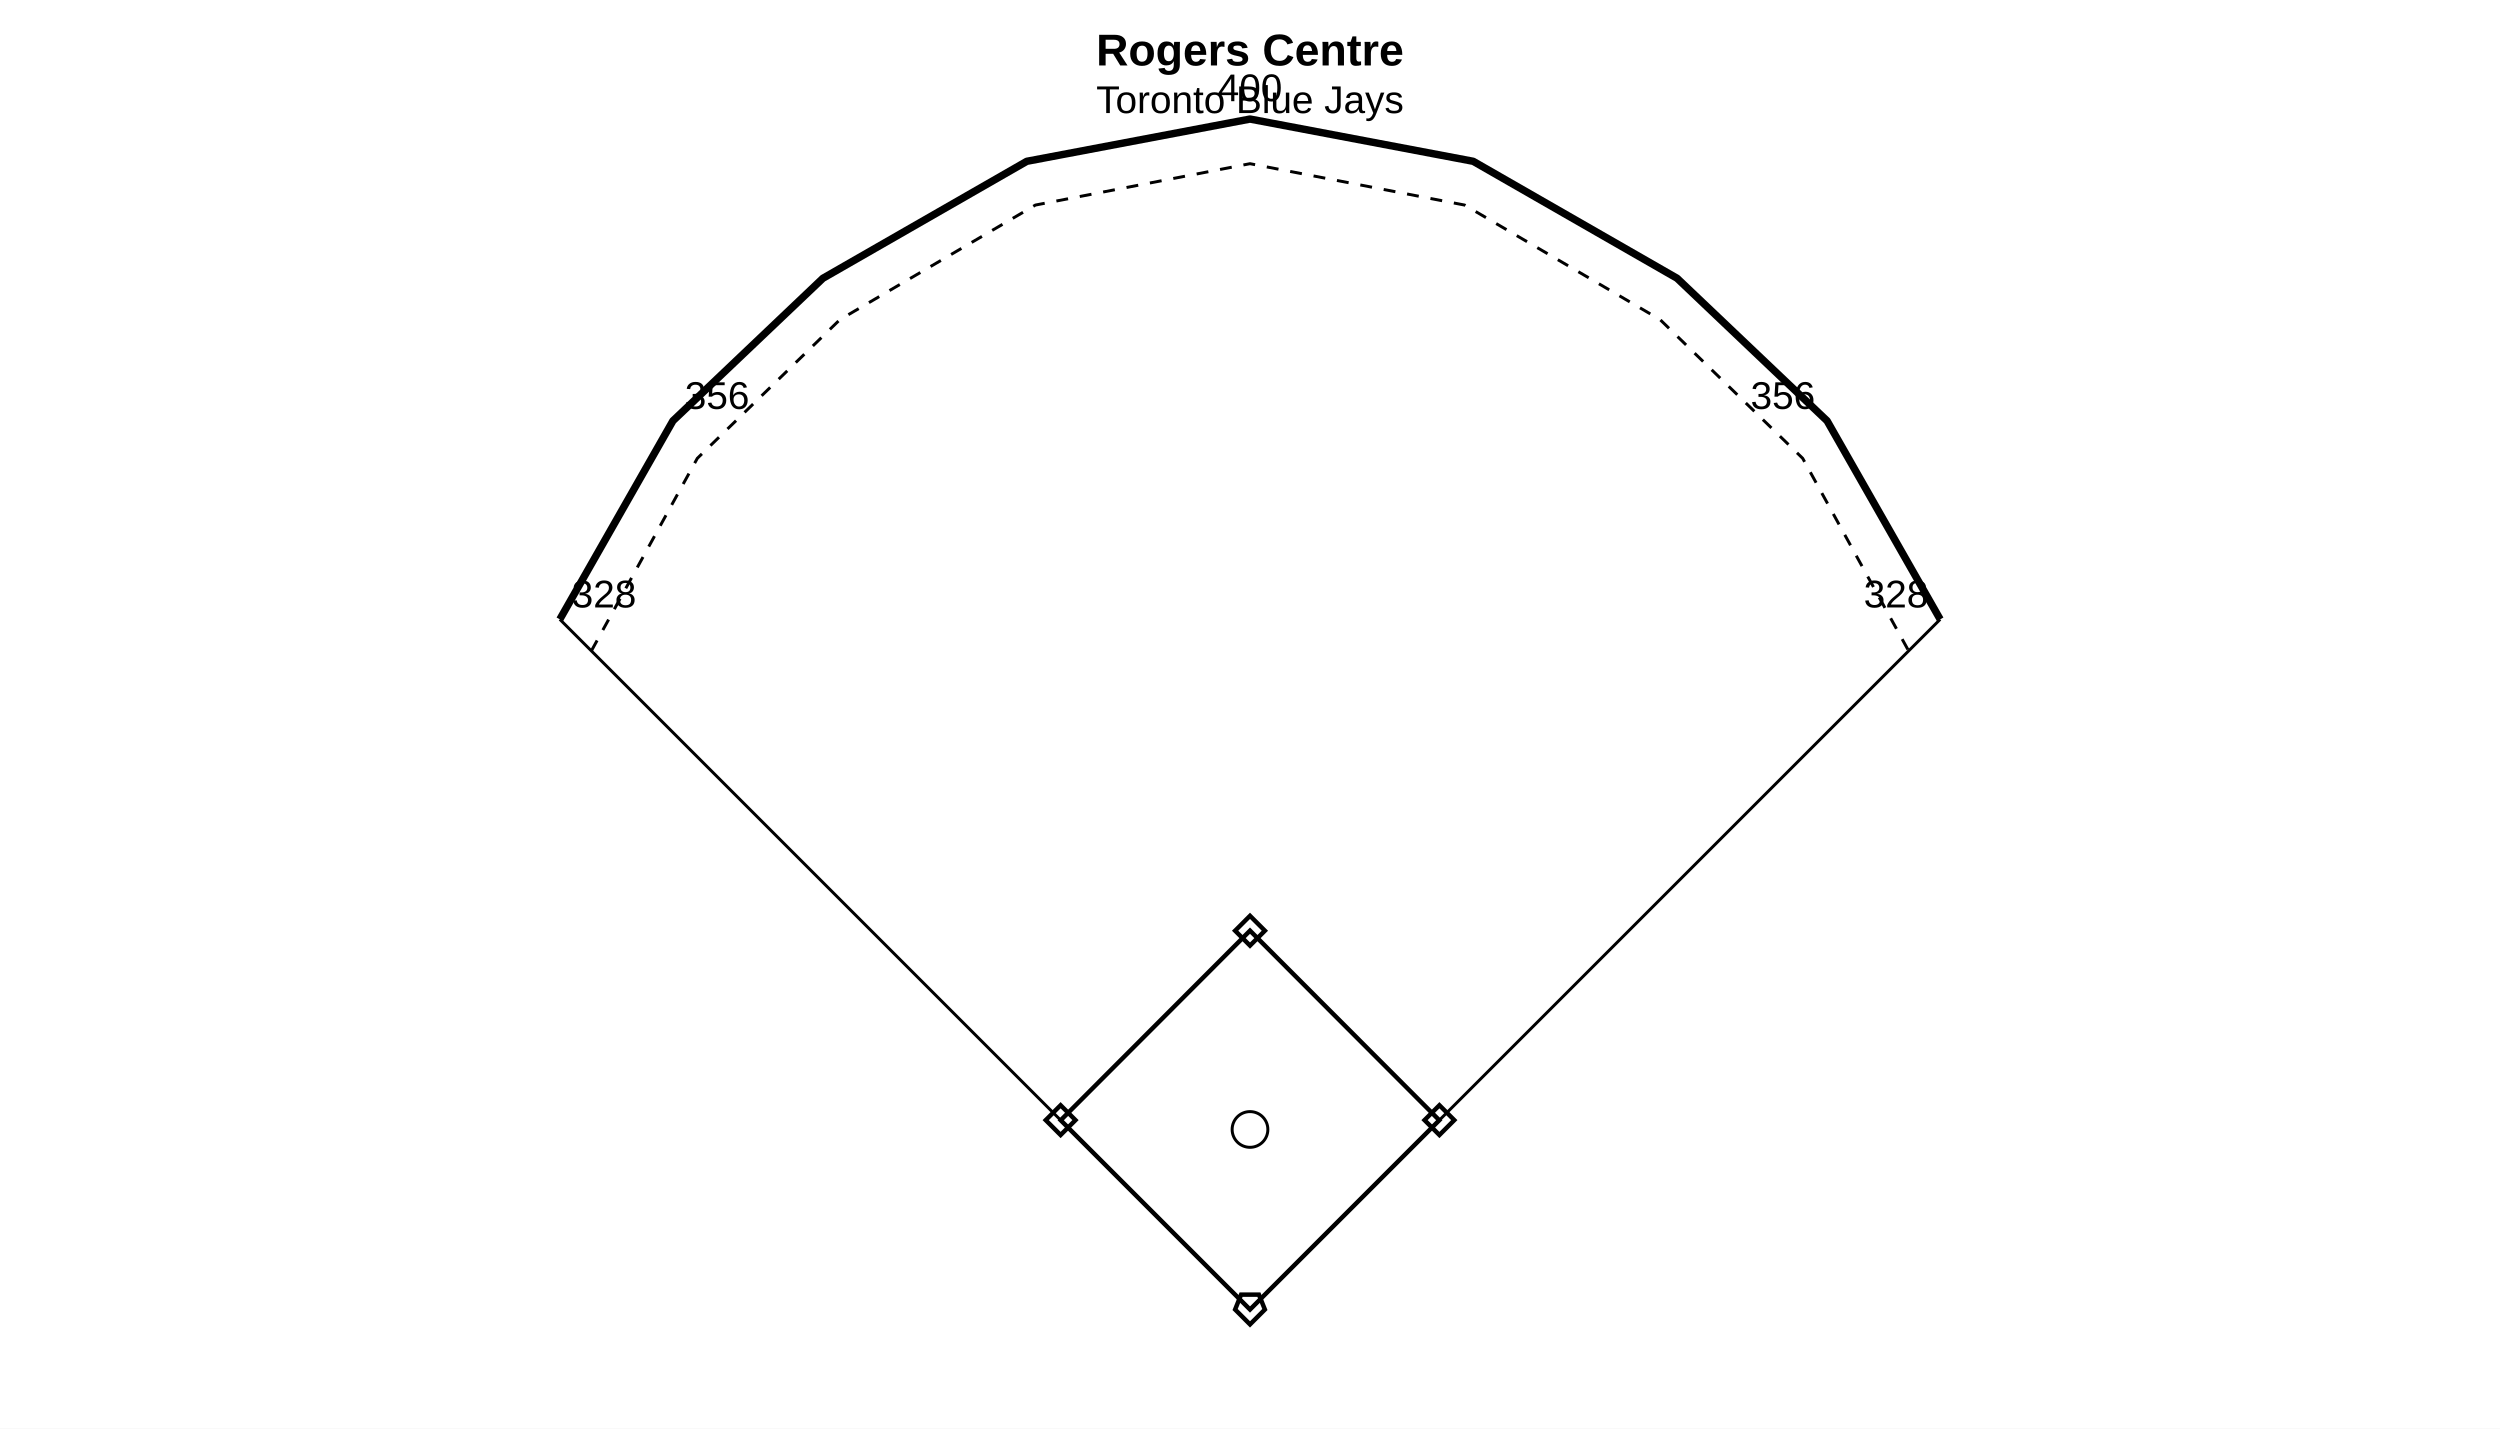
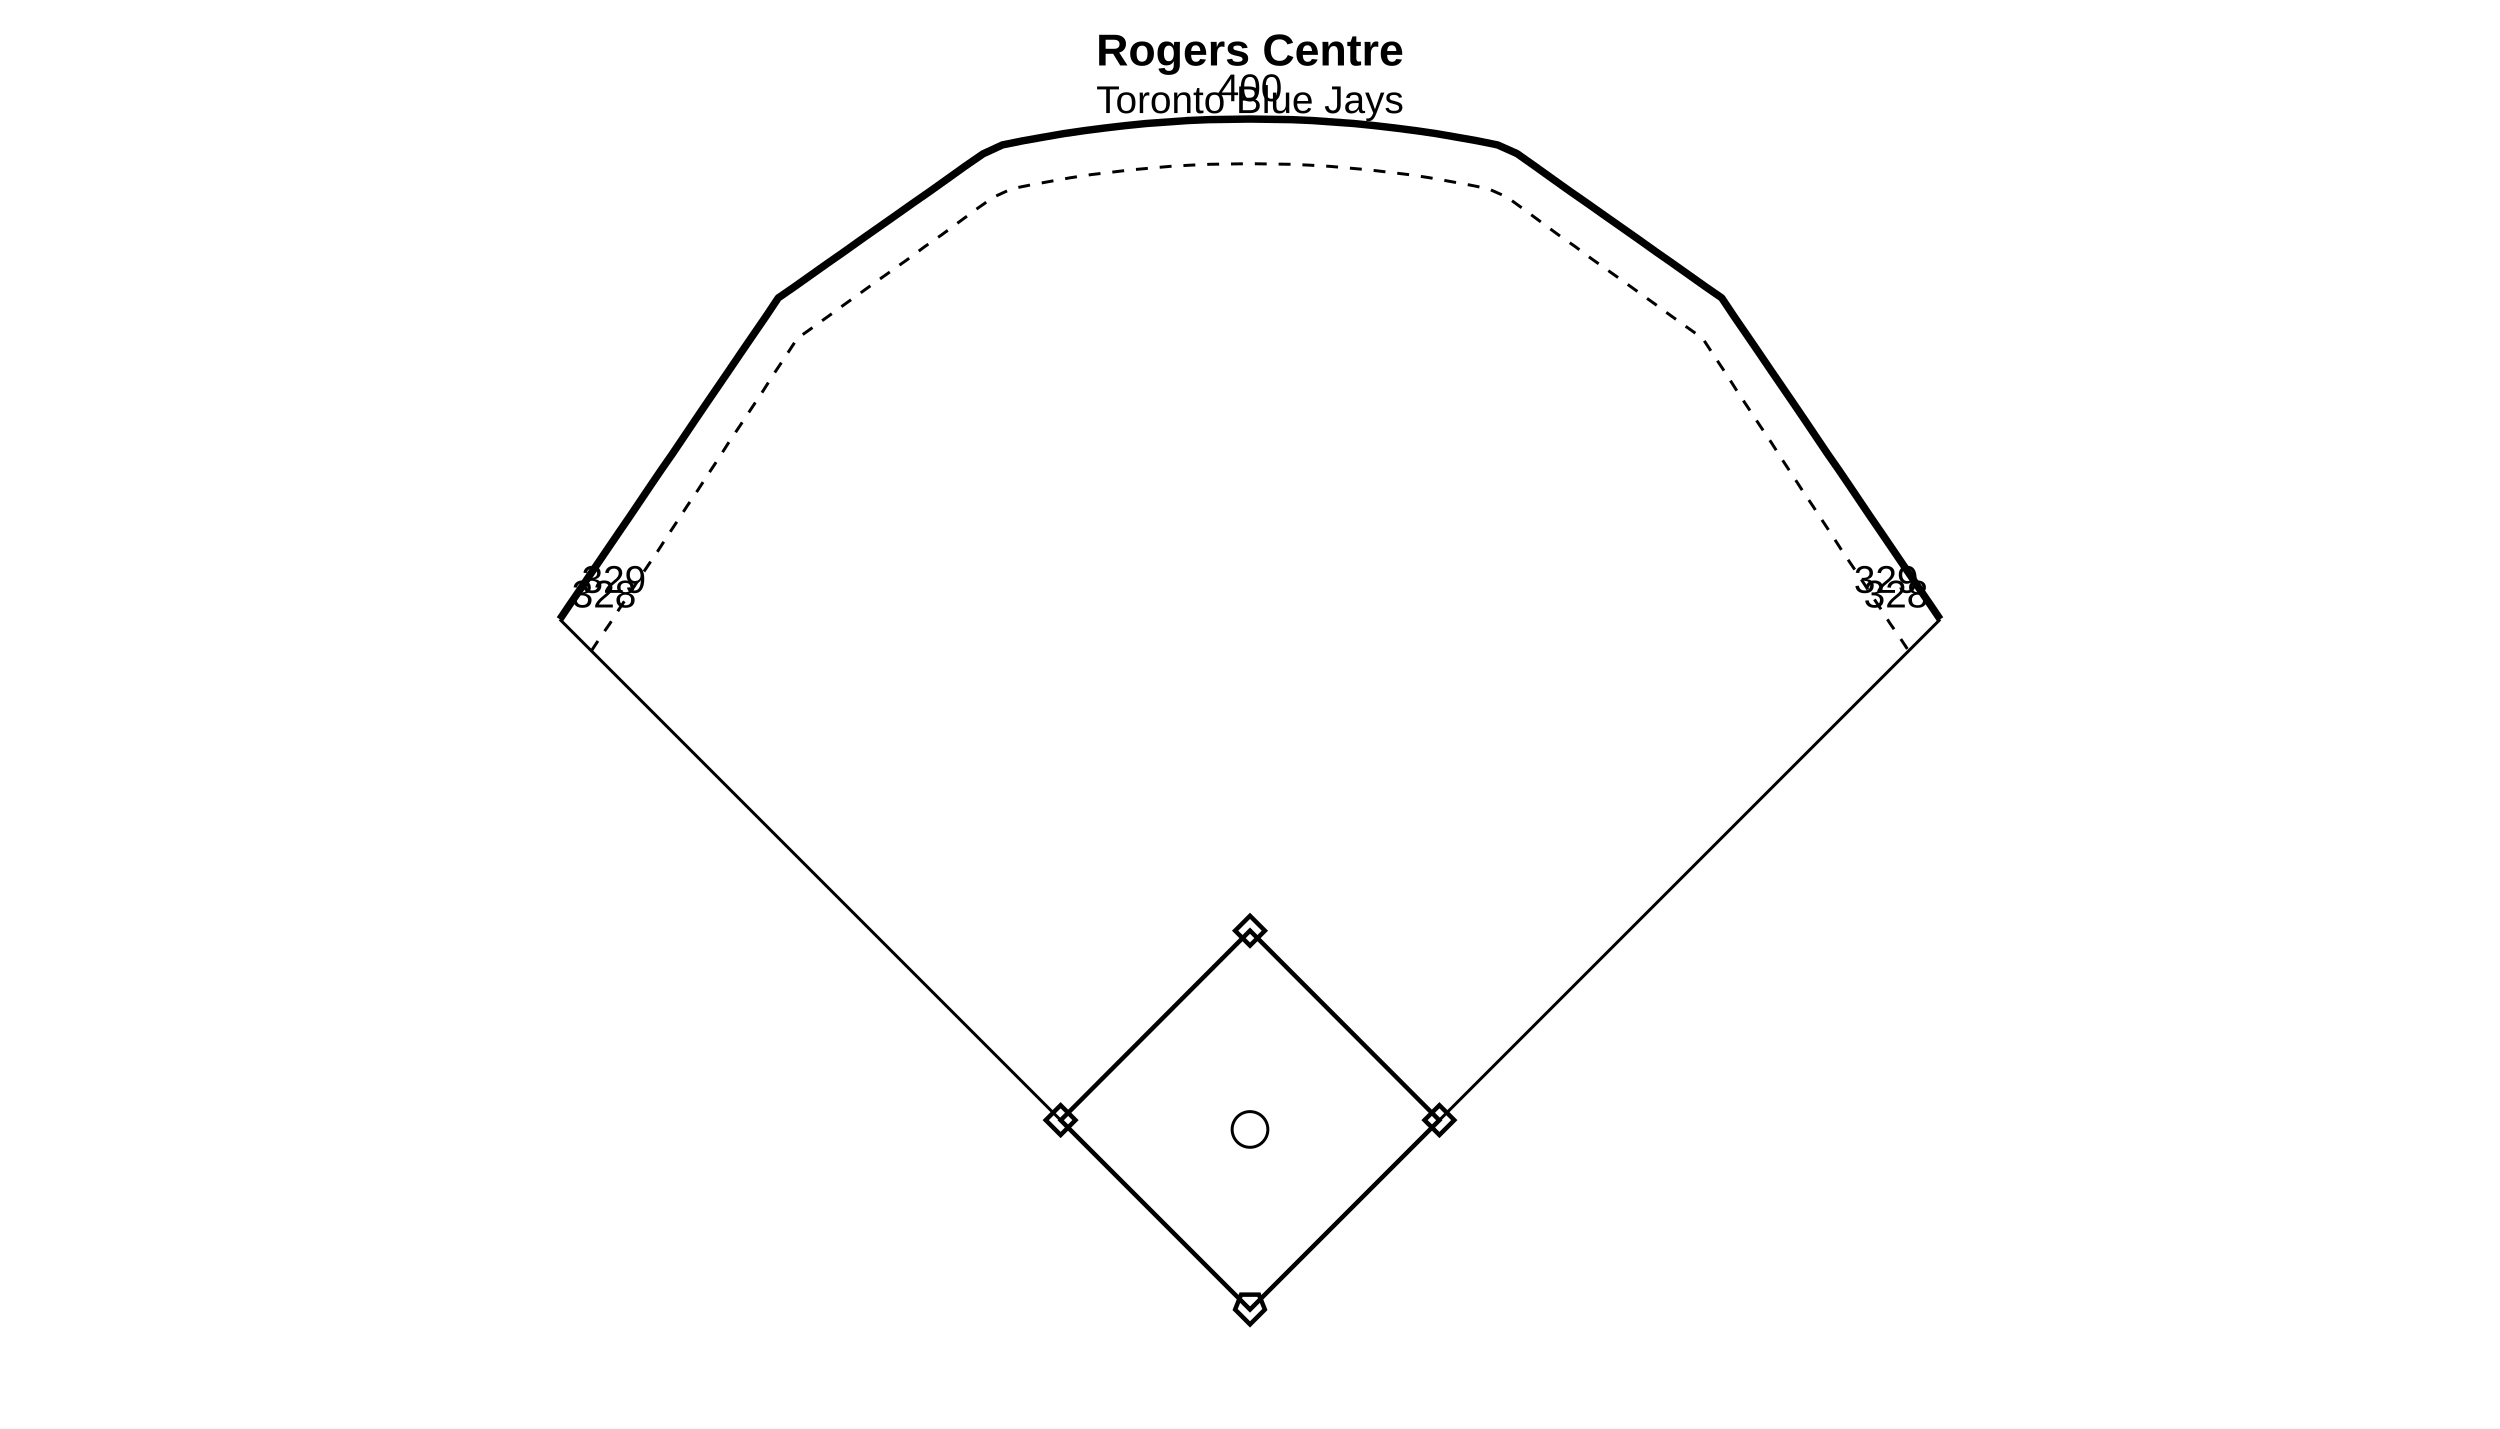
<svg xmlns="http://www.w3.org/2000/svg" width="840" height="480" viewBox="0 0 840 480">
  <rect x="0" y="0" width="840" height="480" fill="white" />
  <line x1="420.0" y1="440.0" x2="188.1" y2="208.1" stroke="black" stroke-width="1" />
  <line x1="420.0" y1="440.0" x2="651.9" y2="208.1" stroke="black" stroke-width="1" />
-   <polyline points="198.7,218.7 234.3,154.0 282.2,107.4 347.9,68.9 420.0,55.0 492.1,68.9 557.8,107.4 605.7,154.0 641.3,218.7" fill="none" stroke="black" stroke-width="1" stroke-dasharray="4 4" />
-   <polyline points="188.1,208.1 226.1,141.4 276.5,93.5 345.0,54.2 420.0,40.0 495.0,54.2 563.5,93.5 613.9,141.4 651.9,208.1" fill="none" stroke="black" stroke-width="2.5" stroke-linejoin="round" />
+   <polyline points="198.7,218.7 201.8,214.0 205.0,209.4 208.0,204.7 211.2,199.9 214.4,195.0 217.6,190.2 221.0,185.2 224.2,180.2 227.5,175.2 230.9,170.0 234.4,164.8 237.9,159.4 241.4,154.1 244.9,148.6 248.6,143.1 252.3,137.5 256.1,131.8 259.9,125.8 263.9,119.8 267.9,113.7 273.1,110.0 278.4,106.2 283.6,102.4 288.9,98.6 294.3,94.7 299.8,90.8 305.3,86.9 310.8,82.8 316.4,78.9 322.1,74.7 327.9,70.4 333.7,66.3 340.0,63.4 346.5,62.1 353.1,60.9 359.8,59.7 366.4,58.7 373.1,57.9 379.8,57.1 386.4,56.5 393.1,55.9 399.9,55.5 406.5,55.2 413.3,55.1 420.0,55.0 426.7,55.1 433.5,55.2 440.1,55.5 446.9,55.9 453.6,56.5 460.2,57.1 466.9,57.9 473.6,58.7 480.2,59.7 486.9,60.9 493.5,62.1 500.0,63.4 506.3,66.2 512.1,70.4 517.9,74.7 523.6,78.9 529.2,82.8 534.7,86.9 540.2,90.8 545.7,94.7 551.1,98.6 556.4,102.4 561.6,106.2 566.9,110.0 572.1,113.7 576.1,119.8 580.1,125.8 583.9,131.8 587.7,137.5 591.4,143.1 595.1,148.6 598.6,154.1 602.1,159.4 605.6,164.8 609.1,170.0 612.5,175.2 615.8,180.2 619.0,185.2 622.4,190.2 625.6,195.0 628.8,199.9 632.0,204.7 635.0,209.4 638.2,214.0 641.3,218.7" fill="none" stroke="black" stroke-width="1" stroke-dasharray="4 4" />
+   <polyline points="188.1,208.1 191.4,203.2 194.7,198.4 198.0,193.5 201.4,188.5 204.8,183.5 208.2,178.5 211.7,173.4 215.2,168.2 218.7,163.0 222.3,157.7 226.0,152.4 229.7,146.9 233.4,141.4 237.2,135.8 241.1,130.1 245.0,124.4 249.0,118.5 253.1,112.5 257.3,106.4 261.5,100.1 267.0,96.3 272.5,92.4 278.0,88.5 283.6,84.6 289.2,80.6 294.9,76.6 300.6,72.6 306.4,68.5 312.3,64.4 318.2,60.2 324.2,55.9 330.3,51.7 336.8,48.7 343.7,47.3 350.5,46.1 357.4,44.9 364.3,43.9 371.3,43.0 378.2,42.2 385.1,41.5 392.1,41.0 399.1,40.5 406.0,40.2 413.0,40.1 420.0,40.0 427.0,40.1 434.0,40.2 440.9,40.5 447.9,41.0 454.9,41.5 461.8,42.2 468.7,43.0 475.7,43.9 482.6,44.9 489.5,46.1 496.3,47.3 503.2,48.7 509.7,51.6 515.8,55.9 521.8,60.2 527.7,64.4 533.6,68.5 539.4,72.6 545.1,76.6 550.8,80.6 556.4,84.6 562.0,88.5 567.5,92.4 573.0,96.3 578.5,100.1 582.7,106.4 586.9,112.5 591.0,118.5 595.0,124.4 598.9,130.1 602.8,135.8 606.6,141.4 610.3,146.9 614.0,152.4 617.7,157.7 621.3,163.0 624.8,168.2 628.3,173.4 631.8,178.5 635.2,183.5 638.6,188.5 642.0,193.5 645.3,198.4 648.6,203.2 651.9,208.1" fill="none" stroke="black" stroke-width="2.5" stroke-linejoin="round" />
  <polyline points="352.8,507.2 354.5,508.8 356.2,510.4 357.9,511.9 359.7,513.4 361.6,514.9 363.4,516.3 365.3,517.7 367.2,519.0 369.2,520.3 371.2,521.5 373.2,522.7 375.2,523.8 377.3,524.9 379.4,525.9 381.5,526.8 383.6,527.8 385.8,528.6 388.0,529.4 390.2,530.2 392.4,530.9 394.7,531.6 396.9,532.2 399.2,532.7 401.5,533.2 403.8,533.6 406.1,534.0 408.4,534.3 410.7,534.5 413.0,534.7 415.3,534.9 417.7,535.0 420.0,535.0 422.3,535.0 424.7,534.9 427.0,534.7 429.3,534.5 431.6,534.3 433.9,534.0 436.2,533.6 438.5,533.2 440.8,532.7 443.1,532.2 445.3,531.6 447.6,530.9 449.8,530.2 452.0,529.4 454.2,528.6 456.4,527.8 458.5,526.8 460.6,525.9 462.7,524.9 464.8,523.8 466.8,522.7 468.8,521.5 470.8,520.3 472.8,519.0 474.7,517.7 476.6,516.3 478.4,514.9 480.3,513.4 482.1,511.9 483.8,510.4 485.5,508.8 487.2,507.2" fill="none" stroke="black" stroke-width="1" />
  <polygon points="483.6,376.4 420.0,312.7 356.4,376.4 420.0,440.0" fill="none" stroke="black" stroke-width="1.5" />
  <polygon points="483.64,371.36 488.64,376.36 483.64,381.36 478.64,376.36" fill="none" stroke="black" stroke-width="1.5" />
  <polygon points="420,307.72 425,312.72 420,317.72 415,312.72" fill="none" stroke="black" stroke-width="1.5" />
  <polygon points="356.36,371.36 361.36,376.36 356.36,381.36 351.36,376.36" fill="none" stroke="black" stroke-width="1.5" />
  <polygon points="420,445 415,440 417,435 423,435 425,440" fill="none" stroke="black" stroke-width="1.5" />
  <circle cx="420.0" cy="379.5" r="6" fill="none" stroke="black" stroke-width="1" />
  <text x="192.1" y="204.1" font-family="Arial,Helvetica,sans-serif" font-size="13" text-anchor="start" fill="black">328</text>
-   <text x="230.1" y="137.4" font-family="Arial,Helvetica,sans-serif" font-size="13" text-anchor="start" fill="black">356</text>
+   <text x="195.4" y="199.2" font-family="Arial,Helvetica,sans-serif" font-size="13" text-anchor="start" fill="black">329</text>
  <text x="420.0" y="34.0" font-family="Arial,Helvetica,sans-serif" font-size="13" text-anchor="middle" fill="black">400</text>
-   <text x="609.9" y="137.4" font-family="Arial,Helvetica,sans-serif" font-size="13" text-anchor="end" fill="black">356</text>
+   <text x="644.6" y="199.2" font-family="Arial,Helvetica,sans-serif" font-size="13" text-anchor="end" fill="black">329</text>
  <text x="647.9" y="204.1" font-family="Arial,Helvetica,sans-serif" font-size="13" text-anchor="end" fill="black">328</text>
  <text x="420.0" y="22" font-family="Arial,Helvetica,sans-serif" font-size="15" font-weight="bold" text-anchor="middle" fill="black">Rogers Centre</text>
  <text x="420.0" y="38" font-family="Arial,Helvetica,sans-serif" font-size="13" text-anchor="middle" fill="black">Toronto Blue Jays</text>
</svg>
